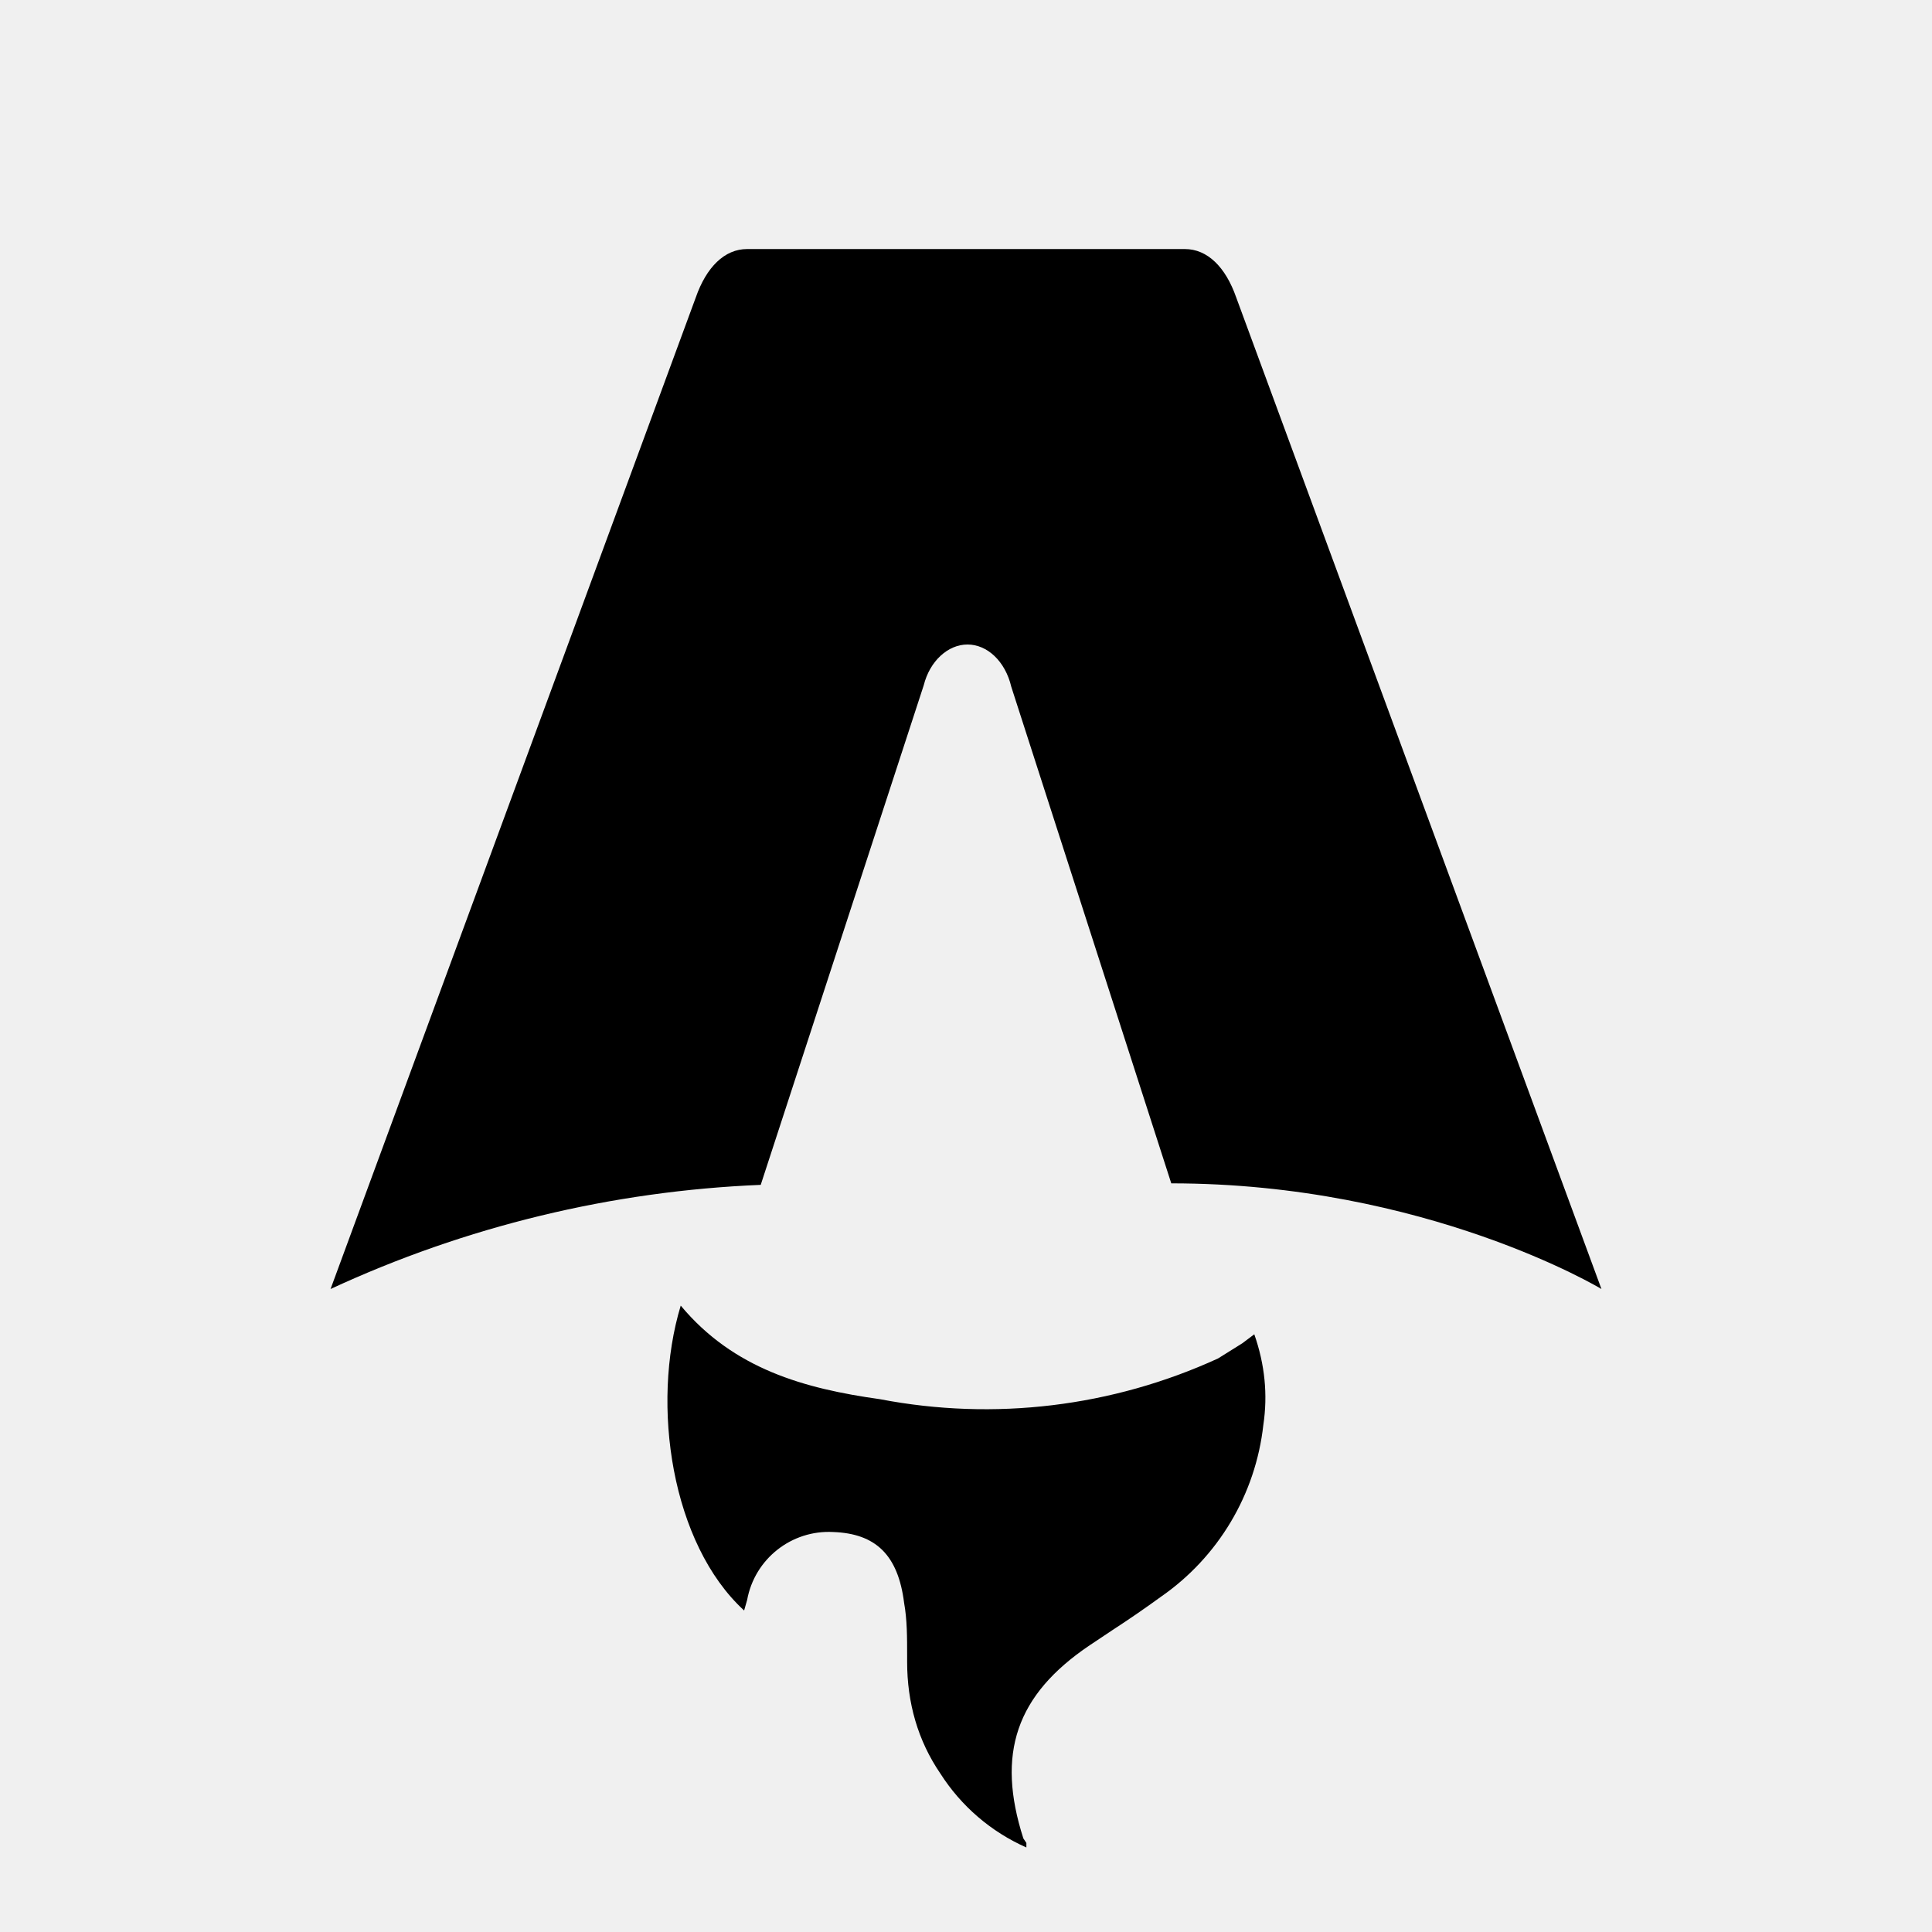
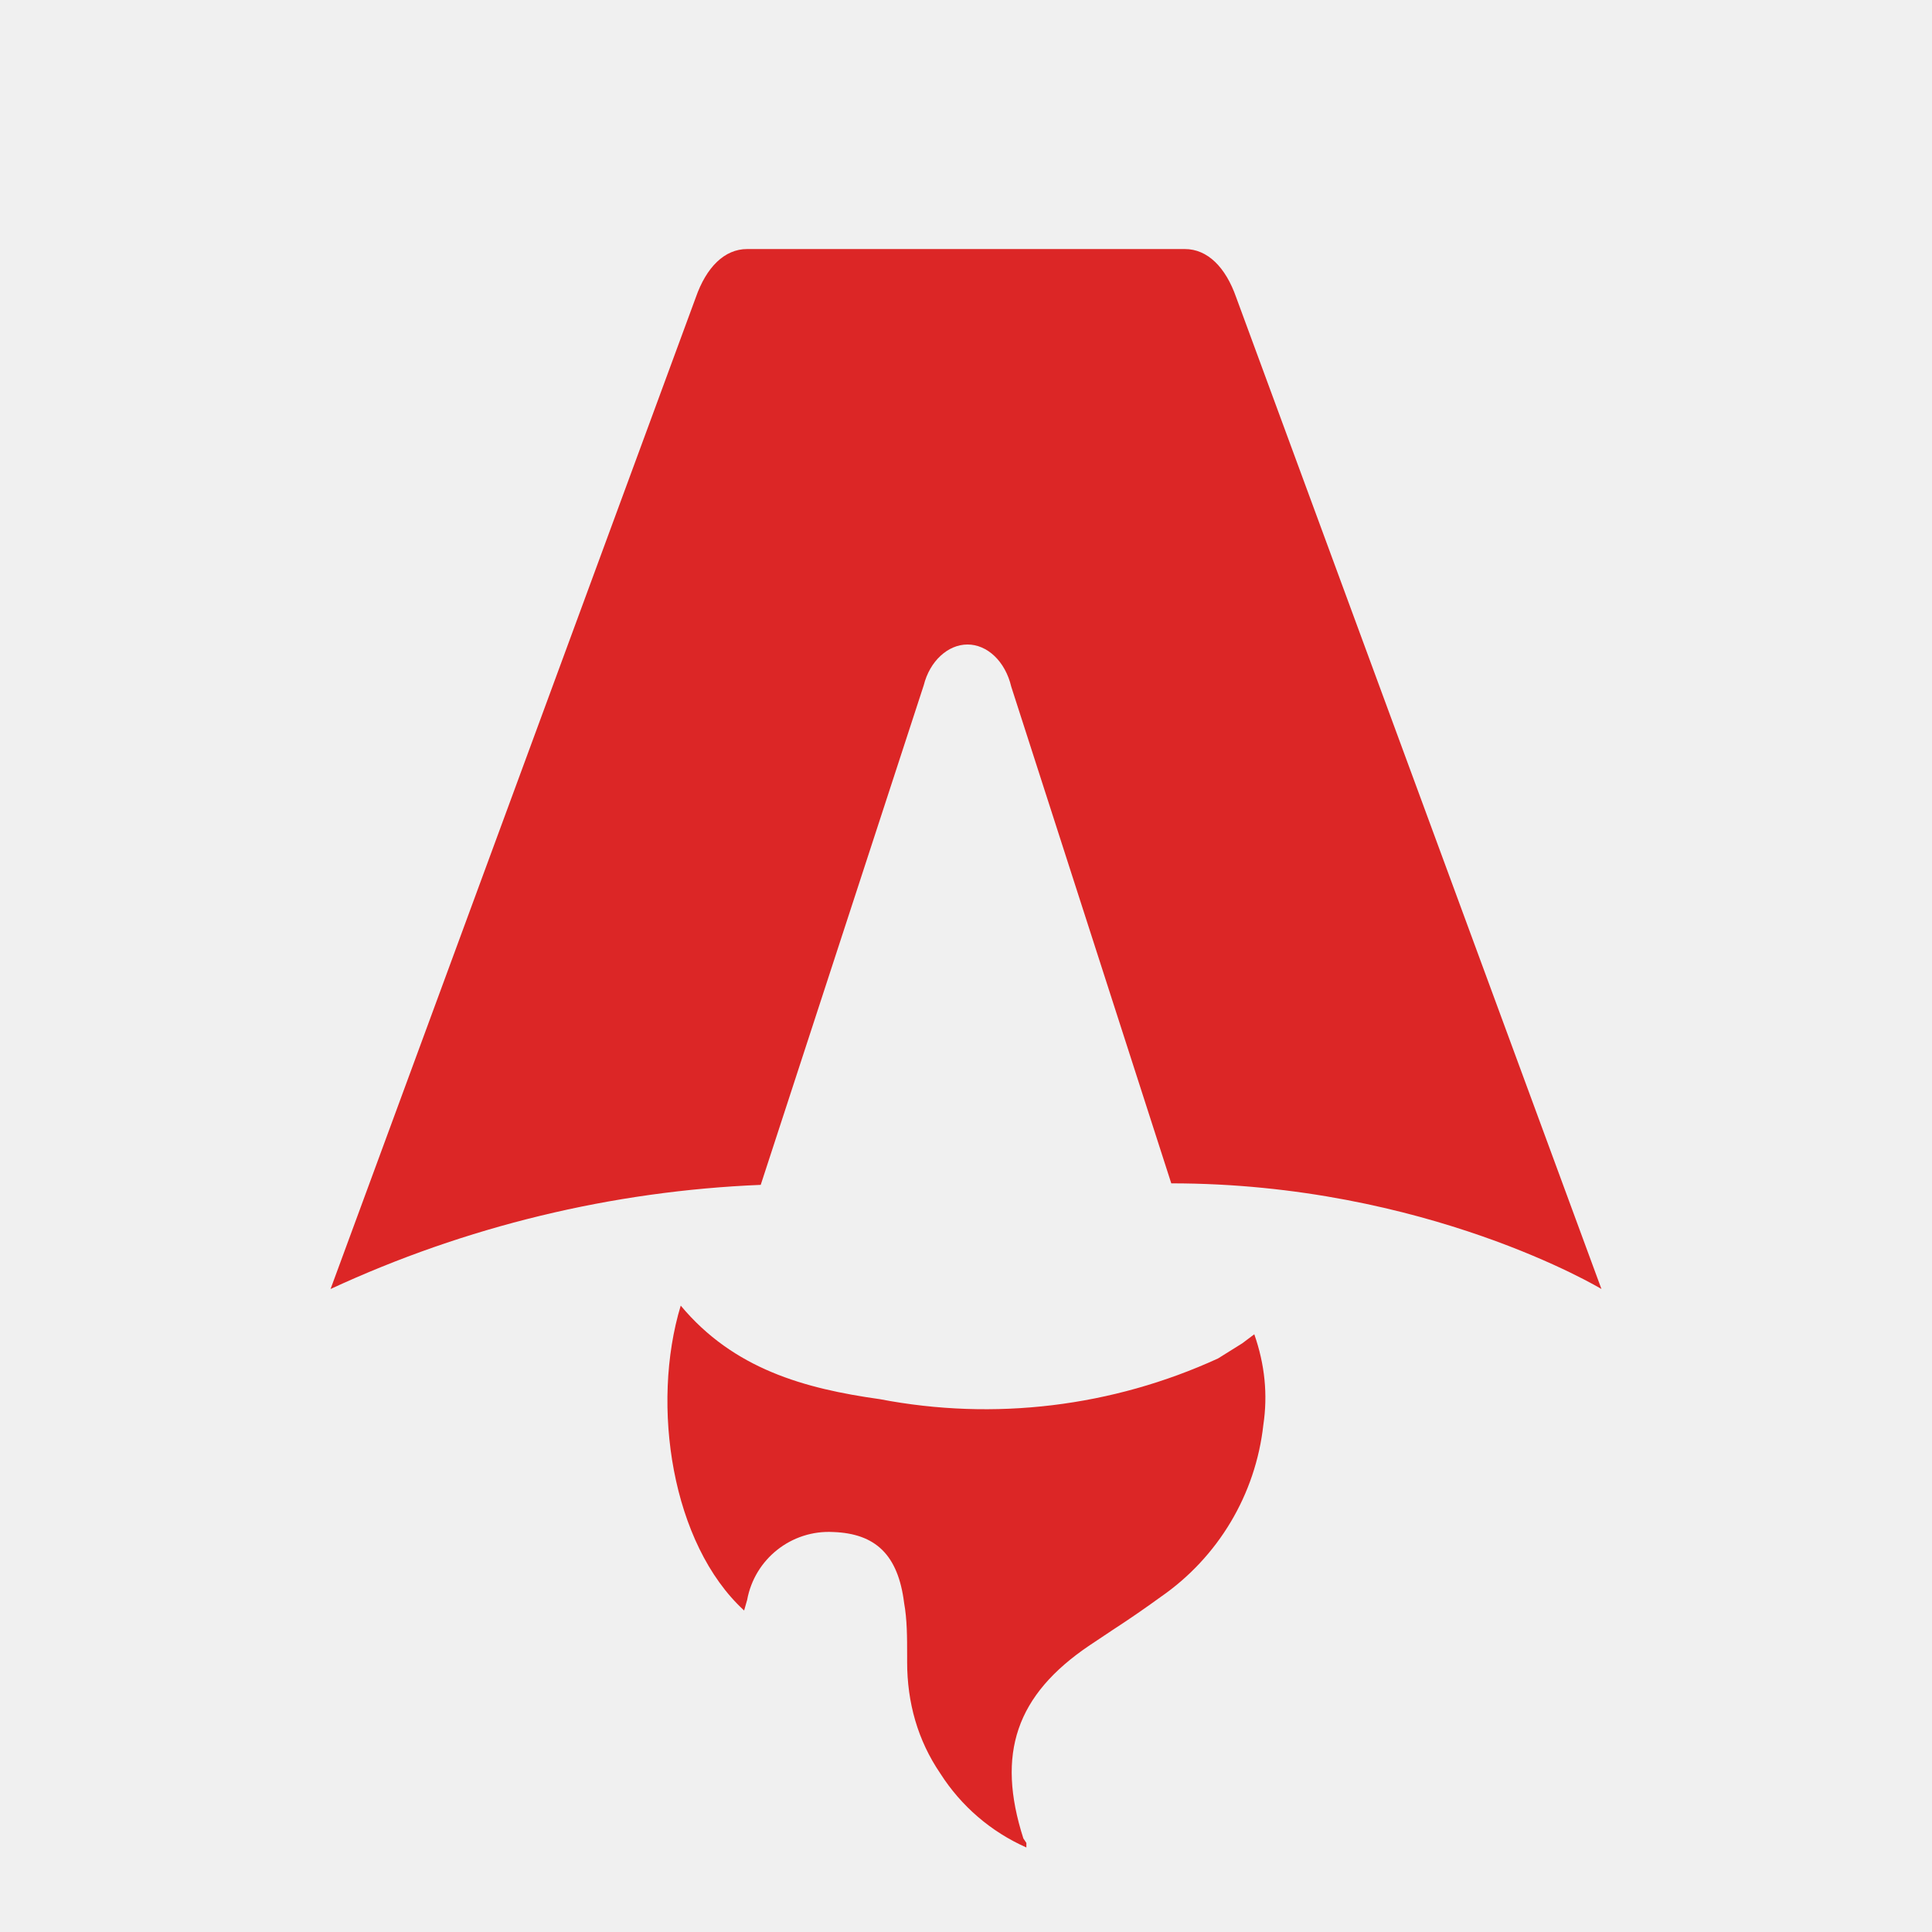
- <svg xmlns="http://www.w3.org/2000/svg" fill="none" viewBox="0 0 128 128">
-   <path d="M50.4 78.5a75.1 75.1 0 0 0-28.5 6.9l24.2-65.7c.7-2 1.9-3.2 3.4-3.2h29c1.5 0 2.7 1.2 3.4 3.2l24.2 65.7s-11.6-7-28.5-7L67 45.5c-.4-1.7-1.6-2.8-2.9-2.8-1.3 0-2.5 1.1-2.9 2.7L50.4 78.5Zm-1.1 28.2Zm-4.2-20.2c-2 6.6-.6 15.8 4.2 20.2a17.5 17.5 0 0 1 .2-.7 5.5 5.5 0 0 1 5.7-4.5c2.8.1 4.3 1.5 4.7 4.7.2 1.1.2 2.3.2 3.5v.4c0 2.7.7 5.2 2.2 7.4a13 13 0 0 0 5.7 4.9v-.3l-.2-.3c-1.8-5.6-.5-9.5 4.4-12.8l1.5-1a73 73 0 0 0 3.2-2.2 16 16 0 0 0 6.8-11.4c.3-2 .1-4-.6-6l-.8.6-1.6 1a37 37 0 0 1-22.4 2.7c-5-.7-9.7-2-13.2-6.2Z" />
-   <style>
-         path { fill: #000; }
-         @media (prefers-color-scheme: dark) {
-             path { fill: #FFF; }
-         }
-     </style>
+ <svg xmlns="http://www.w3.org/2000/svg" viewBox="0 0 128 128">
+   <path fill="#dc2626" d="M50.4 78.5a75.1 75.1 0 0 0-28.5 6.9l24.2-65.7c.7-2 1.9-3.2 3.4-3.2h29c1.5 0 2.7 1.2 3.4 3.2l24.2 65.7s-11.6-7-28.5-7L67 45.5c-.4-1.7-1.6-2.8-2.9-2.8-1.3 0-2.5 1.1-2.9 2.7L50.4 78.5Zm-1.1 28.2Zm-4.2-20.2c-2 6.6-.6 15.8 4.2 20.2a17.5 17.5 0 0 1 .2-.7 5.5 5.5 0 0 1 5.7-4.5c2.8.1 4.3 1.5 4.7 4.7.2 1.1.2 2.3.2 3.5v.4c0 2.7.7 5.2 2.2 7.4a13 13 0 0 0 5.7 4.9v-.3l-.2-.3c-1.8-5.6-.5-9.5 4.4-12.8l1.5-1a73 73 0 0 0 3.2-2.2 16 16 0 0 0 6.8-11.4c.3-2 .1-4-.6-6l-.8.6-1.6 1a37 37 0 0 1-22.4 2.7c-5-.7-9.7-2-13.2-6.2Z" />
</svg>
